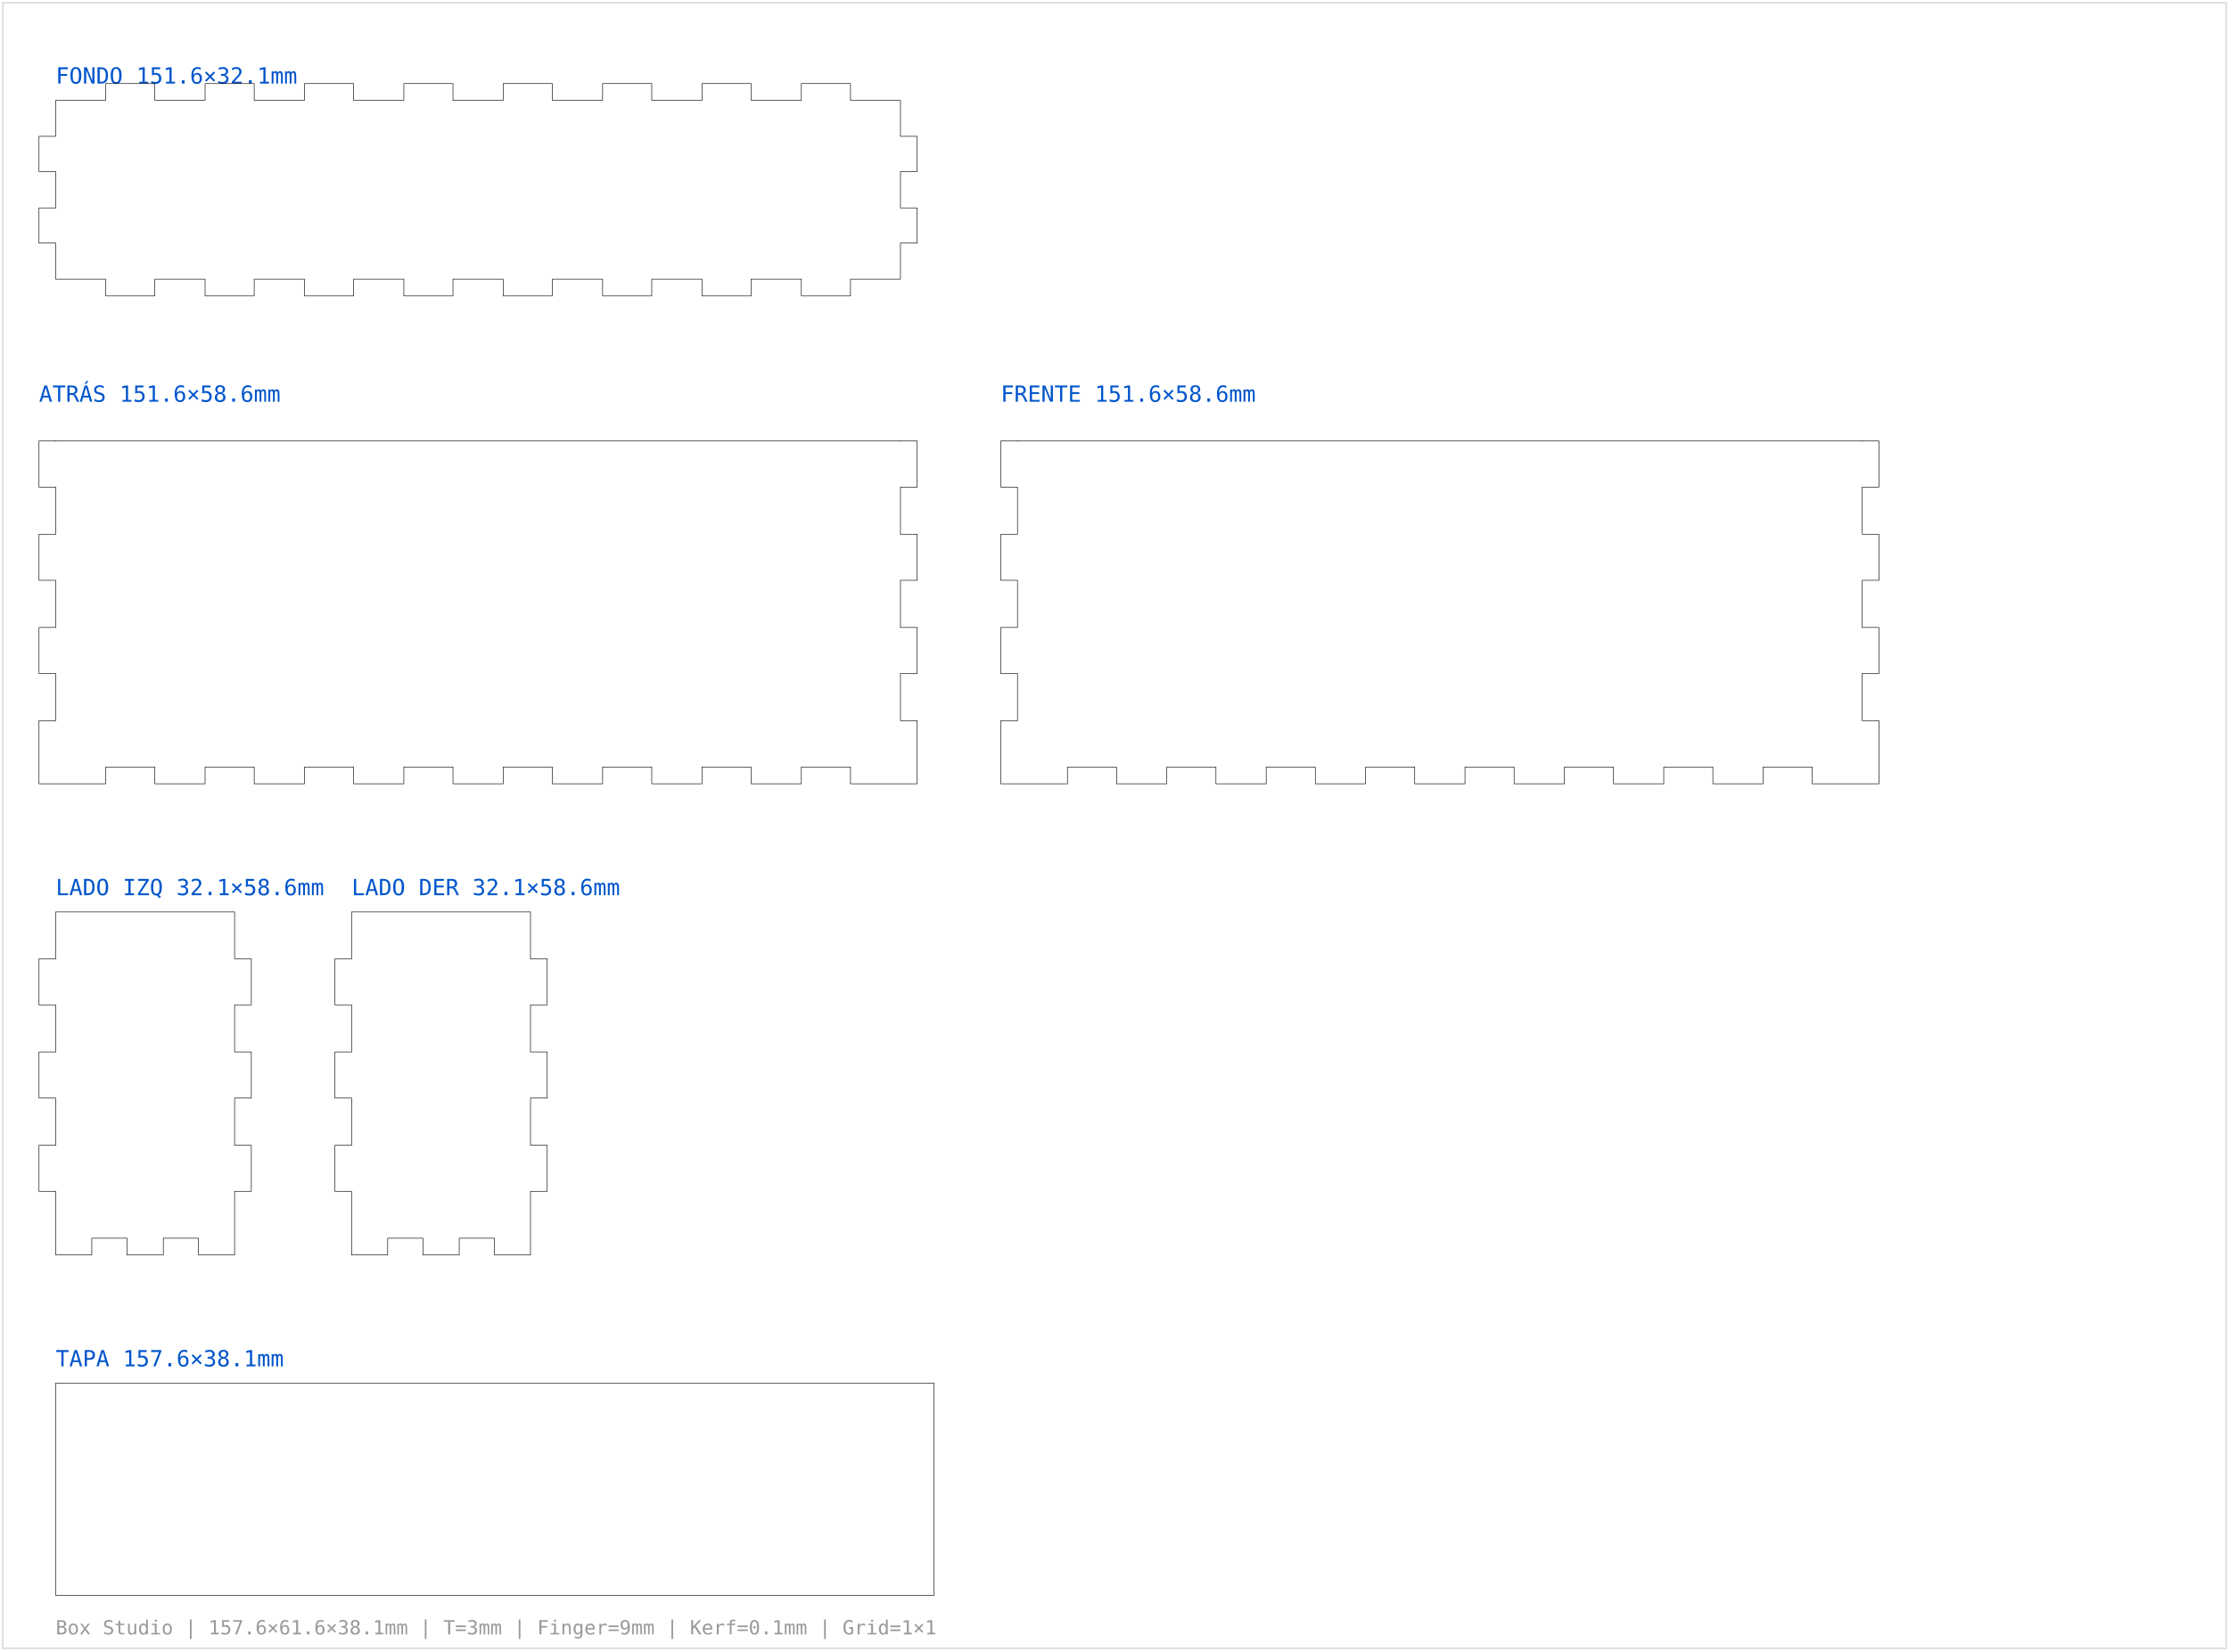
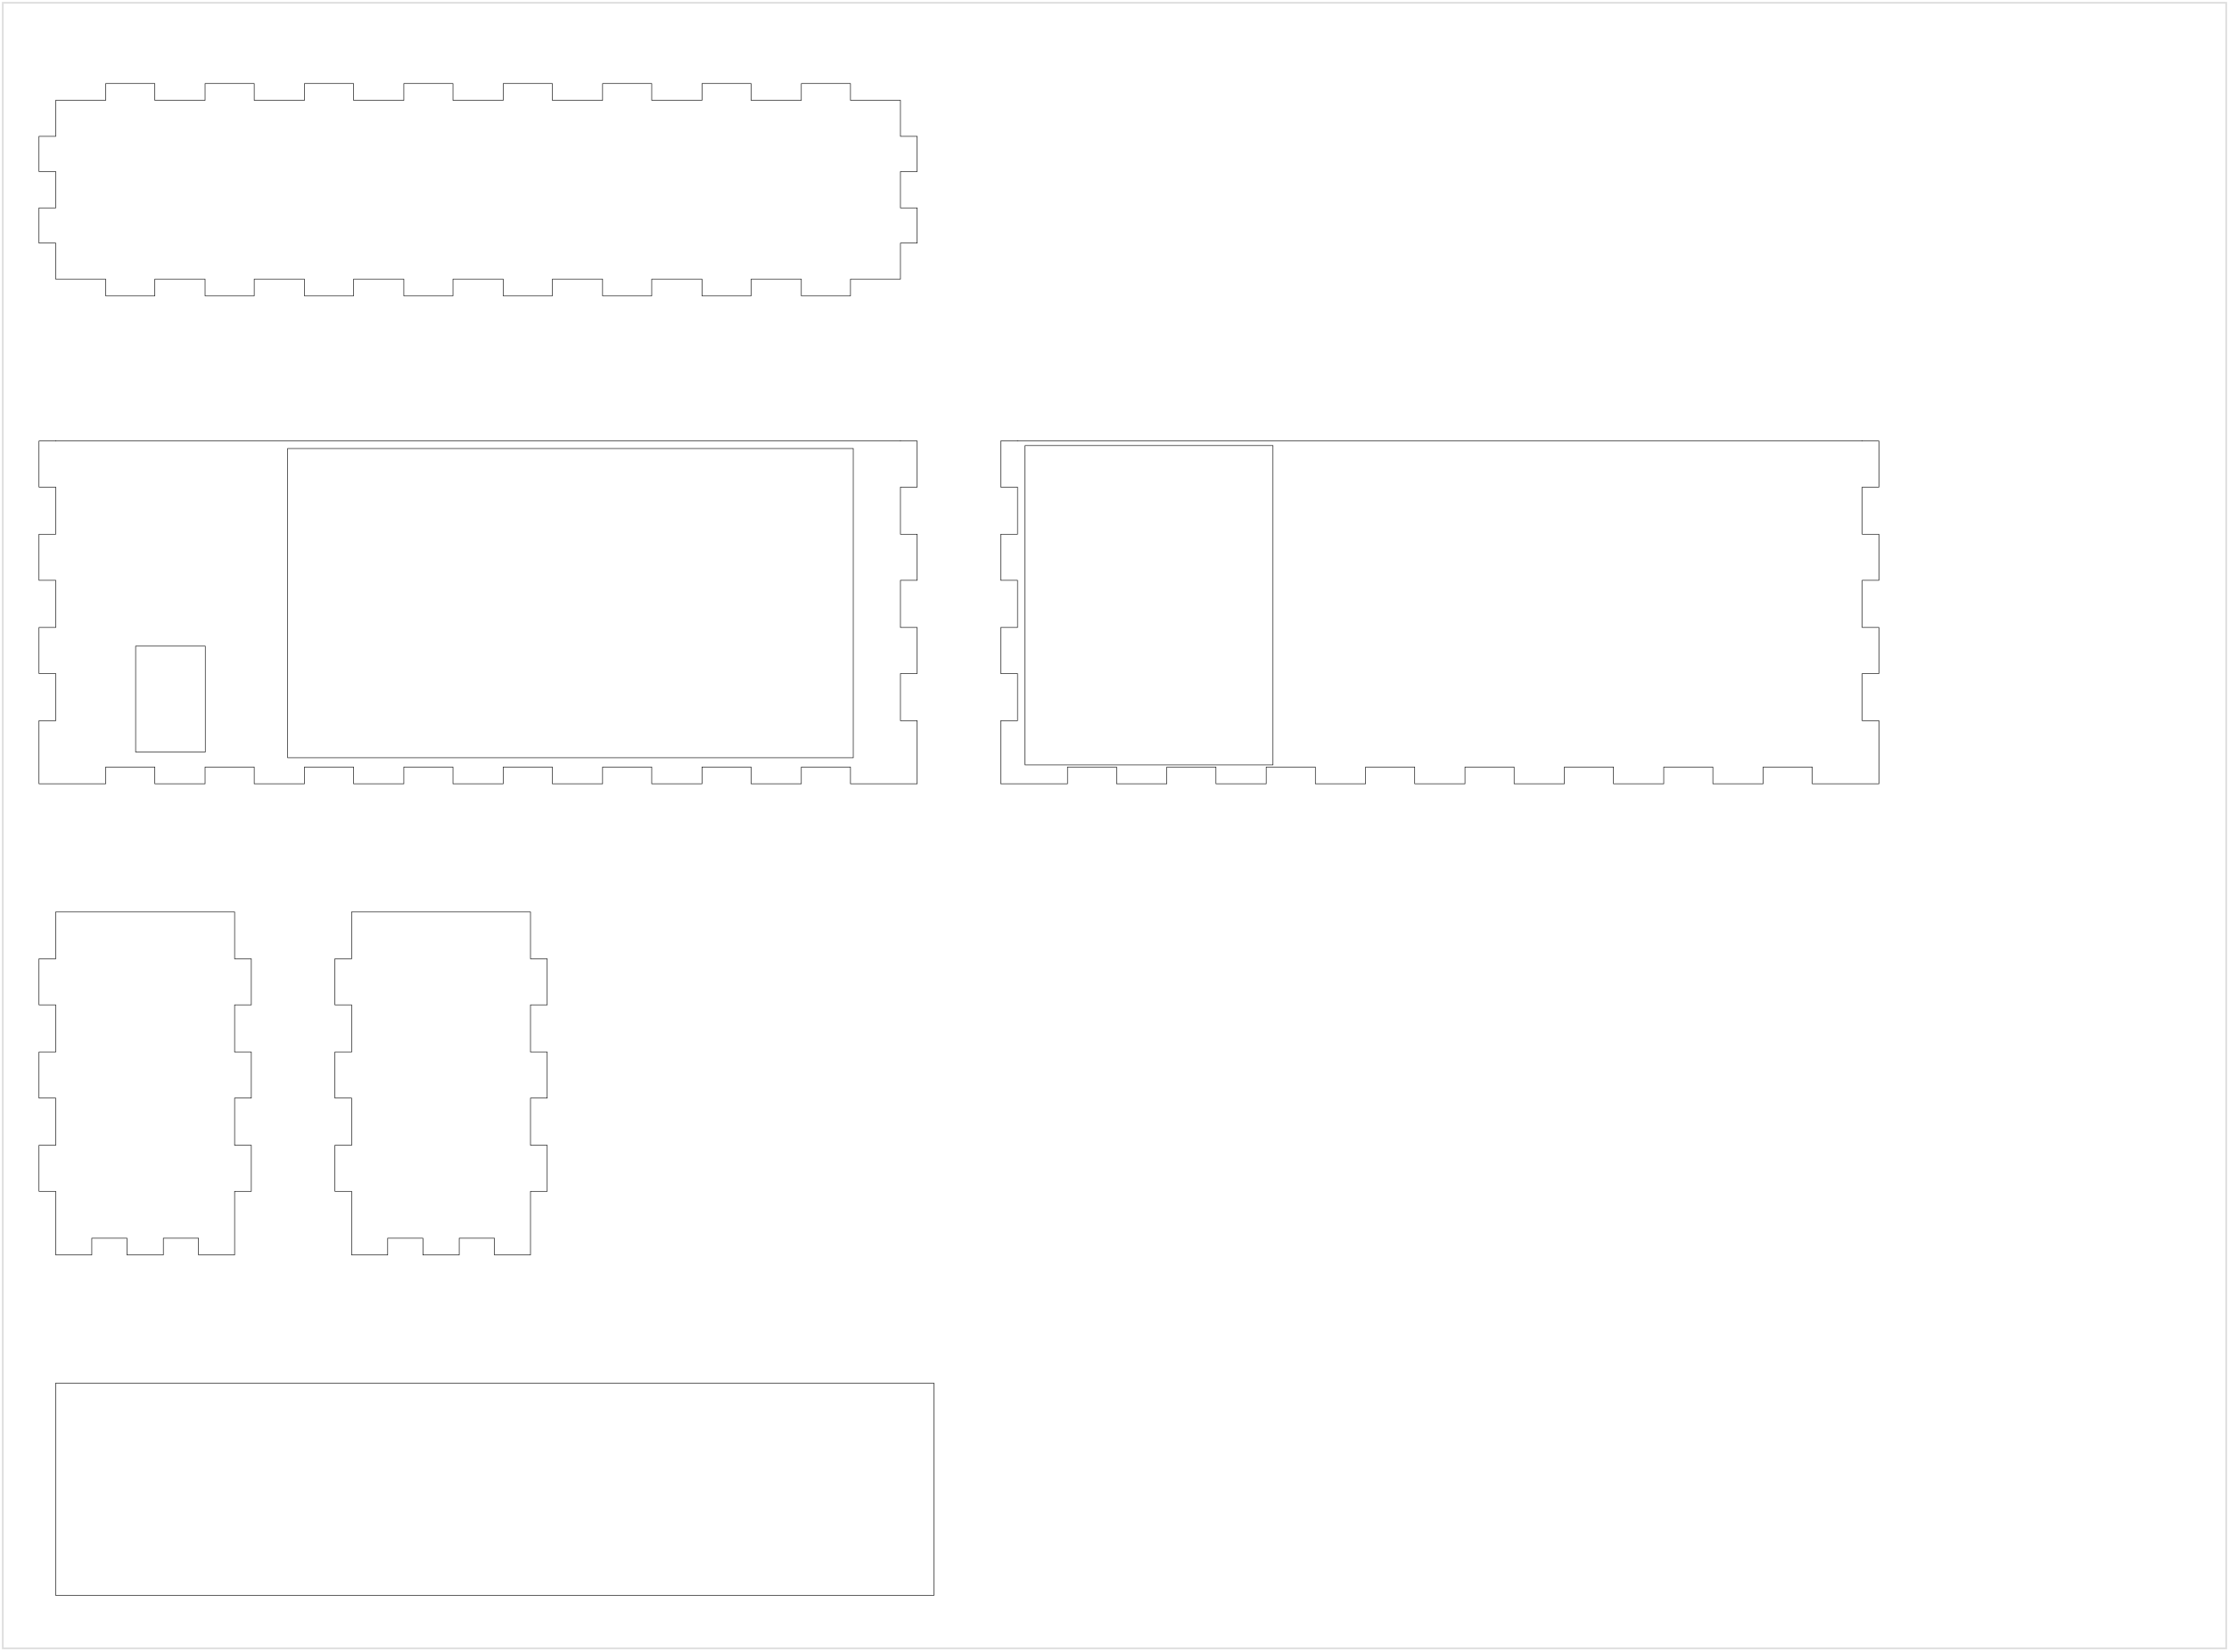
- <svg xmlns="http://www.w3.org/2000/svg" viewBox="0 0 400 296.32" width="400mm" height="296.32mm">
-   <rect x="0.5" y="0.5" width="399" height="295.32" stroke="#ddd" stroke-width="0.3" fill="none" />
-   <g>
-     <text x="10" y="15" font-size="4" fill="#0055cc" font-family="monospace">FONDO 151.6×32.1mm</text>
-     <path d="M 10 18 L 18.917 18 L 18.967 18 L 18.967 15 L 27.784 15 L 27.784 18 L 27.834 18 L 36.751 18 L 36.801 18 L 36.801 15 L 45.618 15 L 45.618 18 L 45.668 18 L 54.585 18 L 54.635 18 L 54.635 15 L 63.452 15 L 63.452 18 L 63.502 18 L 72.419 18 L 72.469 18 L 72.469 15 L 81.287 15 L 81.287 18 L 81.337 18 L 90.254 18 L 90.303 18 L 90.303 15 L 99.121 15 L 99.121 18 L 99.171 18 L 108.088 18 L 108.138 18 L 108.138 15 L 116.955 15 L 116.955 18 L 117.005 18 L 125.922 18 L 125.972 18 L 125.972 15 L 134.789 15 L 134.789 18 L 134.839 18 L 143.756 18 L 143.806 18 L 143.806 15 L 152.623 15 L 152.623 18 L 152.673 18 L 161.59 18 L 161.59 24.42 L 161.59 24.47 L 164.59 24.47 L 164.59 30.79 L 161.59 30.79 L 161.59 30.84 L 161.59 37.26 L 161.59 37.31 L 164.59 37.31 L 164.59 43.63 L 161.59 43.63 L 161.59 43.68 L 161.59 50.1 L 152.673 50.1 L 152.623 50.1 L 152.623 53.1 L 143.806 53.1 L 143.806 50.1 L 143.756 50.1 L 134.839 50.1 L 134.789 50.1 L 134.789 53.1 L 125.972 53.1 L 125.972 50.1 L 125.922 50.1 L 117.005 50.1 L 116.955 50.1 L 116.955 53.1 L 108.138 53.1 L 108.138 50.1 L 108.088 50.1 L 99.171 50.1 L 99.121 50.1 L 99.121 53.1 L 90.303 53.1 L 90.303 50.1 L 90.254 50.1 L 81.337 50.1 L 81.287 50.1 L 81.287 53.1 L 72.469 53.1 L 72.469 50.1 L 72.419 50.1 L 63.502 50.1 L 63.452 50.1 L 63.452 53.1 L 54.635 53.1 L 54.635 50.1 L 54.585 50.1 L 45.668 50.1 L 45.618 50.1 L 45.618 53.1 L 36.801 53.1 L 36.801 50.1 L 36.751 50.1 L 27.834 50.1 L 27.784 50.1 L 27.784 53.1 L 18.967 53.1 L 18.967 50.1 L 18.917 50.1 L 10 50.1 L 10 43.68 L 10 43.63 L 7 43.63 L 7 37.31 L 10 37.31 L 10 37.26 L 10 30.84 L 10 30.79 L 7 30.79 L 7 24.47 L 10 24.47 L 10 24.42 L 10 18 Z" stroke="#000000" stroke-width="0.1" fill="none" />
+ <svg xmlns="http://www.w3.org/2000/svg" viewBox="0 0 400 296.32" width="400mm" height="296.32mm" version="1.1" id="svg7">
+   <defs id="defs7" />
+   <rect x="0.5" y="0.5" width="399" height="295.32" stroke="#ddd" stroke-width="0.3" fill="none" id="rect1" />
+   <g id="g1">
+     <path d="M 10 18 L 18.917 18 L 18.967 18 L 18.967 15 L 27.784 15 L 27.784 18 L 27.834 18 L 36.751 18 L 36.801 18 L 36.801 15 L 45.618 15 L 45.618 18 L 45.668 18 L 54.585 18 L 54.635 18 L 54.635 15 L 63.452 15 L 63.452 18 L 63.502 18 L 72.419 18 L 72.469 18 L 72.469 15 L 81.287 15 L 81.287 18 L 81.337 18 L 90.254 18 L 90.303 18 L 90.303 15 L 99.121 15 L 99.121 18 L 99.171 18 L 108.088 18 L 108.138 18 L 108.138 15 L 116.955 15 L 116.955 18 L 117.005 18 L 125.922 18 L 125.972 18 L 125.972 15 L 134.789 15 L 134.789 18 L 134.839 18 L 143.756 18 L 143.806 18 L 143.806 15 L 152.623 15 L 152.623 18 L 152.673 18 L 161.59 18 L 161.59 24.42 L 161.59 24.47 L 164.59 24.47 L 164.59 30.79 L 161.59 30.79 L 161.59 30.84 L 161.59 37.26 L 161.59 37.31 L 164.59 37.31 L 164.59 43.63 L 161.59 43.63 L 161.59 43.68 L 161.59 50.1 L 152.673 50.1 L 152.623 50.1 L 152.623 53.1 L 143.806 53.1 L 143.806 50.1 L 143.756 50.1 L 134.839 50.1 L 134.789 50.1 L 134.789 53.1 L 125.972 53.1 L 125.972 50.1 L 125.922 50.1 L 117.005 50.1 L 116.955 50.1 L 116.955 53.1 L 108.138 53.1 L 108.138 50.1 L 108.088 50.1 L 99.171 50.1 L 99.121 50.1 L 99.121 53.1 L 90.303 53.1 L 90.303 50.1 L 90.254 50.1 L 81.337 50.1 L 81.287 50.1 L 81.287 53.1 L 72.469 53.1 L 72.469 50.1 L 72.419 50.1 L 63.502 50.1 L 63.452 50.1 L 63.452 53.1 L 54.635 53.1 L 54.635 50.1 L 54.585 50.1 L 45.668 50.1 L 45.618 50.1 L 45.618 53.1 L 36.801 53.1 L 36.801 50.1 L 36.751 50.1 L 27.834 50.1 L 27.784 50.1 L 27.784 53.1 L 18.967 53.1 L 18.967 50.1 L 18.917 50.1 L 10 50.1 L 10 43.68 L 10 43.63 L 7 43.63 L 7 37.31 L 10 37.31 L 10 37.26 L 10 30.84 L 10 30.79 L 7 30.79 L 7 24.47 L 10 24.47 L 10 24.42 L 10 18 Z" stroke="#000000" stroke-width="0.1" fill="none" id="path1" />
+     <rect x="51.622" y="80.49" width="101.5" height="55.5" stroke="#000000" stroke-width="0.1" fill="none" id="rect6-9" />
+     <rect x="183.944" y="79.971" width="44.5" height="57.3" stroke="#000000" stroke-width="0.1" fill="none" id="rect6-8" />
+     <rect x="24.337" y="115.964" width="12.5" height="19" stroke="#000000" stroke-width="0.1" fill="none" id="rect6-2" />
  </g>
-   <g>
-     <text x="7" y="72.1" font-size="4" fill="#0055cc" font-family="monospace">ATRÁS 151.6×58.6mm</text>
-     <path d="M 10 79.1 L 161.59 79.1 L 161.59 79.15 L 164.59 79.15 L 164.59 87.416 L 161.59 87.416 L 161.59 87.466 L 161.59 95.831 L 161.59 95.881 L 164.59 95.881 L 164.59 104.147 L 161.59 104.147 L 161.59 104.197 L 161.59 112.563 L 161.59 112.613 L 164.59 112.613 L 164.59 120.879 L 161.59 120.879 L 161.59 120.929 L 161.59 129.294 L 161.59 129.344 L 164.59 129.344 L 164.59 137.61 L 164.59 137.66 L 164.59 140.66 L 152.673 140.66 L 152.623 140.66 L 152.623 137.66 L 143.806 137.66 L 143.806 140.66 L 143.756 140.66 L 134.839 140.66 L 134.789 140.66 L 134.789 137.66 L 125.972 137.66 L 125.972 140.66 L 125.922 140.66 L 117.005 140.66 L 116.955 140.66 L 116.955 137.66 L 108.138 137.66 L 108.138 140.66 L 108.088 140.66 L 99.171 140.66 L 99.121 140.66 L 99.121 137.66 L 90.303 137.66 L 90.303 140.66 L 90.254 140.66 L 81.337 140.66 L 81.287 140.66 L 81.287 137.66 L 72.469 137.66 L 72.469 140.66 L 72.419 140.66 L 63.502 140.66 L 63.452 140.66 L 63.452 137.66 L 54.635 137.66 L 54.635 140.66 L 54.585 140.66 L 45.668 140.66 L 45.618 140.66 L 45.618 137.66 L 36.801 137.66 L 36.801 140.66 L 36.751 140.66 L 27.834 140.66 L 27.784 140.66 L 27.784 137.66 L 18.967 137.66 L 18.967 140.66 L 18.917 140.66 L 10 140.66 L 7 140.66 L 7 137.66 L 7 137.61 L 7 129.344 L 10 129.344 L 10 129.294 L 10 120.929 L 10 120.879 L 7 120.879 L 7 112.613 L 10 112.613 L 10 112.563 L 10 104.197 L 10 104.147 L 7 104.147 L 7 95.881 L 10 95.881 L 10 95.831 L 10 87.466 L 10 87.416 L 7 87.416 L 7 79.15 L 10 79.15 L 10 79.1 Z" stroke="#000000" stroke-width="0.1" fill="none" />
+   <g id="g2">
+     <path d="M 10 79.1 L 161.59 79.1 L 161.59 79.15 L 164.59 79.15 L 164.59 87.416 L 161.59 87.416 L 161.59 87.466 L 161.59 95.831 L 161.59 95.881 L 164.59 95.881 L 164.59 104.147 L 161.59 104.147 L 161.59 104.197 L 161.59 112.563 L 161.59 112.613 L 164.59 112.613 L 164.59 120.879 L 161.59 120.879 L 161.59 120.929 L 161.59 129.294 L 161.59 129.344 L 164.59 129.344 L 164.59 137.61 L 164.59 137.66 L 164.59 140.66 L 152.673 140.66 L 152.623 140.66 L 152.623 137.66 L 143.806 137.66 L 143.806 140.66 L 143.756 140.66 L 134.839 140.66 L 134.789 140.66 L 134.789 137.66 L 125.972 137.66 L 125.972 140.66 L 125.922 140.66 L 117.005 140.66 L 116.955 140.66 L 116.955 137.66 L 108.138 137.66 L 108.138 140.66 L 108.088 140.66 L 99.171 140.66 L 99.121 140.66 L 99.121 137.66 L 90.303 137.66 L 90.303 140.66 L 90.254 140.66 L 81.337 140.66 L 81.287 140.66 L 81.287 137.66 L 72.469 137.66 L 72.469 140.66 L 72.419 140.66 L 63.502 140.66 L 63.452 140.66 L 63.452 137.66 L 54.635 137.66 L 54.635 140.66 L 54.585 140.66 L 45.668 140.66 L 45.618 140.66 L 45.618 137.66 L 36.801 137.66 L 36.801 140.66 L 36.751 140.66 L 27.834 140.66 L 27.784 140.66 L 27.784 137.66 L 18.967 137.66 L 18.967 140.66 L 18.917 140.66 L 10 140.66 L 7 140.66 L 7 137.66 L 7 137.61 L 7 129.344 L 10 129.344 L 10 129.294 L 10 120.929 L 10 120.879 L 7 120.879 L 7 112.613 L 10 112.613 L 10 112.563 L 10 104.197 L 10 104.147 L 7 104.147 L 7 95.881 L 10 95.881 L 10 95.831 L 10 87.466 L 10 87.416 L 7 87.416 L 7 79.15 L 10 79.15 L 10 79.1 Z" stroke="#000000" stroke-width="0.1" fill="none" id="path2" />
  </g>
-   <g>
-     <text x="179.59" y="72.1" font-size="4" fill="#0055cc" font-family="monospace">FRENTE 151.6×58.6mm</text>
-     <path d="M 182.59 79.1 L 334.18 79.1 L 334.18 79.15 L 337.18 79.15 L 337.18 87.416 L 334.18 87.416 L 334.18 87.466 L 334.18 95.831 L 334.18 95.881 L 337.18 95.881 L 337.18 104.147 L 334.18 104.147 L 334.18 104.197 L 334.18 112.563 L 334.18 112.613 L 337.18 112.613 L 337.18 120.879 L 334.18 120.879 L 334.18 120.929 L 334.18 129.294 L 334.18 129.344 L 337.18 129.344 L 337.18 137.61 L 337.18 137.66 L 337.18 140.66 L 325.263 140.66 L 325.213 140.66 L 325.213 137.66 L 316.396 137.66 L 316.396 140.66 L 316.346 140.66 L 307.429 140.66 L 307.379 140.66 L 307.379 137.66 L 298.562 137.66 L 298.562 140.66 L 298.512 140.66 L 289.595 140.66 L 289.545 140.66 L 289.545 137.66 L 280.728 137.66 L 280.728 140.66 L 280.678 140.66 L 271.761 140.66 L 271.711 140.66 L 271.711 137.66 L 262.894 137.66 L 262.894 140.66 L 262.844 140.66 L 253.927 140.66 L 253.876 140.66 L 253.876 137.66 L 245.059 137.66 L 245.059 140.66 L 245.009 140.66 L 236.092 140.66 L 236.042 140.66 L 236.042 137.66 L 227.225 137.66 L 227.225 140.66 L 227.175 140.66 L 218.258 140.66 L 218.208 140.66 L 218.208 137.66 L 209.391 137.66 L 209.391 140.66 L 209.341 140.66 L 200.424 140.66 L 200.374 140.66 L 200.374 137.66 L 191.557 137.66 L 191.557 140.66 L 191.507 140.66 L 182.59 140.66 L 179.59 140.66 L 179.59 137.66 L 179.59 137.61 L 179.59 129.344 L 182.59 129.344 L 182.59 129.294 L 182.59 120.929 L 182.59 120.879 L 179.59 120.879 L 179.59 112.613 L 182.59 112.613 L 182.59 112.563 L 182.59 104.197 L 182.59 104.147 L 179.59 104.147 L 179.59 95.881 L 182.59 95.881 L 182.59 95.831 L 182.59 87.466 L 182.59 87.416 L 179.59 87.416 L 179.59 79.15 L 182.59 79.15 L 182.59 79.1 Z" stroke="#000000" stroke-width="0.1" fill="none" />
+   <g id="g3">
+     <path d="M 182.59 79.1 L 334.18 79.1 L 334.18 79.15 L 337.18 79.15 L 337.18 87.416 L 334.18 87.416 L 334.18 87.466 L 334.18 95.831 L 334.18 95.881 L 337.18 95.881 L 337.18 104.147 L 334.18 104.147 L 334.18 104.197 L 334.18 112.563 L 334.18 112.613 L 337.18 112.613 L 337.18 120.879 L 334.18 120.879 L 334.18 120.929 L 334.18 129.294 L 334.18 129.344 L 337.18 129.344 L 337.18 137.61 L 337.18 137.66 L 337.18 140.66 L 325.263 140.66 L 325.213 140.66 L 325.213 137.66 L 316.396 137.66 L 316.396 140.66 L 316.346 140.66 L 307.429 140.66 L 307.379 140.66 L 307.379 137.66 L 298.562 137.66 L 298.562 140.66 L 298.512 140.66 L 289.595 140.66 L 289.545 140.66 L 289.545 137.66 L 280.728 137.66 L 280.728 140.66 L 280.678 140.66 L 271.761 140.66 L 271.711 140.66 L 271.711 137.66 L 262.894 137.66 L 262.894 140.66 L 262.844 140.66 L 253.927 140.66 L 253.876 140.66 L 253.876 137.66 L 245.059 137.66 L 245.059 140.66 L 245.009 140.66 L 236.092 140.66 L 236.042 140.66 L 236.042 137.66 L 227.225 137.66 L 227.225 140.66 L 227.175 140.66 L 218.258 140.66 L 218.208 140.66 L 218.208 137.66 L 209.391 137.66 L 209.391 140.66 L 209.341 140.66 L 200.424 140.66 L 200.374 140.66 L 200.374 137.66 L 191.557 137.66 L 191.557 140.66 L 191.507 140.66 L 182.59 140.66 L 179.59 140.66 L 179.59 137.66 L 179.59 137.61 L 179.59 129.344 L 182.59 129.344 L 182.59 129.294 L 182.59 120.929 L 182.59 120.879 L 179.59 120.879 L 179.59 112.613 L 182.59 112.613 L 182.59 112.563 L 182.59 104.197 L 182.59 104.147 L 179.59 104.147 L 179.59 95.881 L 182.59 95.881 L 182.59 95.831 L 182.59 87.466 L 182.59 87.416 L 179.59 87.416 L 179.59 79.15 L 182.59 79.15 L 182.59 79.1 Z" stroke="#000000" stroke-width="0.1" fill="none" id="path3" />
  </g>
-   <g>
-     <text x="10" y="160.66" font-size="4" fill="#0055cc" font-family="monospace">LADO IZQ 32.1×58.6mm</text>
-     <path d="M 10 163.66 L 42.1 163.66 L 42.1 172.026 L 42.1 172.076 L 45.1 172.076 L 45.1 180.341 L 42.1 180.341 L 42.1 180.391 L 42.1 188.757 L 42.1 188.807 L 45.1 188.807 L 45.1 197.073 L 42.1 197.073 L 42.1 197.123 L 42.1 205.489 L 42.1 205.539 L 45.1 205.539 L 45.1 213.804 L 42.1 213.804 L 42.1 213.854 L 42.1 222.22 L 42.1 225.22 L 35.68 225.22 L 35.63 225.22 L 35.63 222.22 L 29.31 222.22 L 29.31 225.22 L 29.26 225.22 L 22.84 225.22 L 22.79 225.22 L 22.79 222.22 L 16.47 222.22 L 16.47 225.22 L 16.42 225.22 L 10 225.22 L 10 222.22 L 10 213.854 L 10 213.804 L 7 213.804 L 7 205.539 L 10 205.539 L 10 205.489 L 10 197.123 L 10 197.073 L 7 197.073 L 7 188.807 L 10 188.807 L 10 188.757 L 10 180.391 L 10 180.341 L 7 180.341 L 7 172.076 L 10 172.076 L 10 172.026 L 10 163.66 Z" stroke="#000000" stroke-width="0.1" fill="none" />
+   <g id="g4">
+     <path d="M 10 163.66 L 42.1 163.66 L 42.1 172.026 L 42.1 172.076 L 45.1 172.076 L 45.1 180.341 L 42.1 180.341 L 42.1 180.391 L 42.1 188.757 L 42.1 188.807 L 45.1 188.807 L 45.1 197.073 L 42.1 197.073 L 42.1 197.123 L 42.1 205.489 L 42.1 205.539 L 45.1 205.539 L 45.1 213.804 L 42.1 213.804 L 42.1 213.854 L 42.1 222.22 L 42.1 225.22 L 35.68 225.22 L 35.63 225.22 L 35.63 222.22 L 29.31 222.22 L 29.31 225.22 L 29.26 225.22 L 22.84 225.22 L 22.79 225.22 L 22.79 222.22 L 16.47 222.22 L 16.47 225.22 L 16.42 225.22 L 10 225.22 L 10 222.22 L 10 213.854 L 10 213.804 L 7 213.804 L 7 205.539 L 10 205.539 L 10 205.489 L 10 197.123 L 10 197.073 L 7 197.073 L 7 188.807 L 10 188.807 L 10 188.757 L 10 180.391 L 10 180.341 L 7 180.341 L 7 172.076 L 10 172.076 L 10 172.026 L 10 163.66 Z" stroke="#000000" stroke-width="0.1" fill="none" id="path4" />
  </g>
-   <g>
-     <text x="63.1" y="160.66" font-size="4" fill="#0055cc" font-family="monospace">LADO DER 32.1×58.6mm</text>
-     <path d="M 63.1 163.66 L 95.2 163.66 L 95.2 172.026 L 95.2 172.076 L 98.2 172.076 L 98.2 180.341 L 95.2 180.341 L 95.2 180.391 L 95.2 188.757 L 95.2 188.807 L 98.2 188.807 L 98.2 197.073 L 95.2 197.073 L 95.2 197.123 L 95.2 205.489 L 95.2 205.539 L 98.2 205.539 L 98.2 213.804 L 95.2 213.804 L 95.2 213.854 L 95.2 222.22 L 95.2 225.22 L 88.78 225.22 L 88.73 225.22 L 88.73 222.22 L 82.41 222.22 L 82.41 225.22 L 82.36 225.22 L 75.94 225.22 L 75.89 225.22 L 75.89 222.22 L 69.57 222.22 L 69.57 225.22 L 69.52 225.22 L 63.1 225.22 L 63.1 222.22 L 63.1 213.854 L 63.1 213.804 L 60.1 213.804 L 60.1 205.539 L 63.1 205.539 L 63.1 205.489 L 63.1 197.123 L 63.1 197.073 L 60.1 197.073 L 60.1 188.807 L 63.1 188.807 L 63.1 188.757 L 63.1 180.391 L 63.1 180.341 L 60.1 180.341 L 60.1 172.076 L 63.1 172.076 L 63.1 172.026 L 63.1 163.66 Z" stroke="#000000" stroke-width="0.1" fill="none" />
+   <g id="g5">
+     <path d="M 63.1 163.66 L 95.2 163.66 L 95.2 172.026 L 95.2 172.076 L 98.2 172.076 L 98.2 180.341 L 95.2 180.341 L 95.2 180.391 L 95.2 188.757 L 95.2 188.807 L 98.2 188.807 L 98.2 197.073 L 95.2 197.073 L 95.2 197.123 L 95.2 205.489 L 95.2 205.539 L 98.2 205.539 L 98.2 213.804 L 95.2 213.804 L 95.2 213.854 L 95.2 222.22 L 95.2 225.22 L 88.78 225.22 L 88.73 225.22 L 88.73 222.22 L 82.41 222.22 L 82.41 225.22 L 82.36 225.22 L 75.94 225.22 L 75.89 225.22 L 75.89 222.22 L 69.57 222.22 L 69.57 225.22 L 69.52 225.22 L 63.1 225.22 L 63.1 222.22 L 63.1 213.854 L 63.1 213.804 L 60.1 213.804 L 60.1 205.539 L 63.1 205.539 L 63.1 205.489 L 63.1 197.123 L 63.1 197.073 L 60.1 197.073 L 60.1 188.807 L 63.1 188.807 L 63.1 188.757 L 63.1 180.391 L 63.1 180.341 L 60.1 180.341 L 60.1 172.076 L 63.1 172.076 L 63.1 172.026 L 63.1 163.66 Z" stroke="#000000" stroke-width="0.1" fill="none" id="path5" />
  </g>
-   <g>
-     <text x="10" y="245.22" font-size="4" fill="#0055cc" font-family="monospace">TAPA 157.6×38.1mm</text>
-     <rect x="10" y="248.22" width="157.59" height="38.1" stroke="#000000" stroke-width="0.1" fill="none" />
+   <g id="g6">
+     <rect x="10" y="248.22" width="157.59" height="38.1" stroke="#000000" stroke-width="0.1" fill="none" id="rect6" />
  </g>
-   <text x="10" y="293.32" font-size="3.5" fill="#999" font-family="monospace">Box Studio | 157.6×61.6×38.1mm | T=3mm | Finger=9mm | Kerf=0.1mm | Grid=1×1</text>
</svg>
